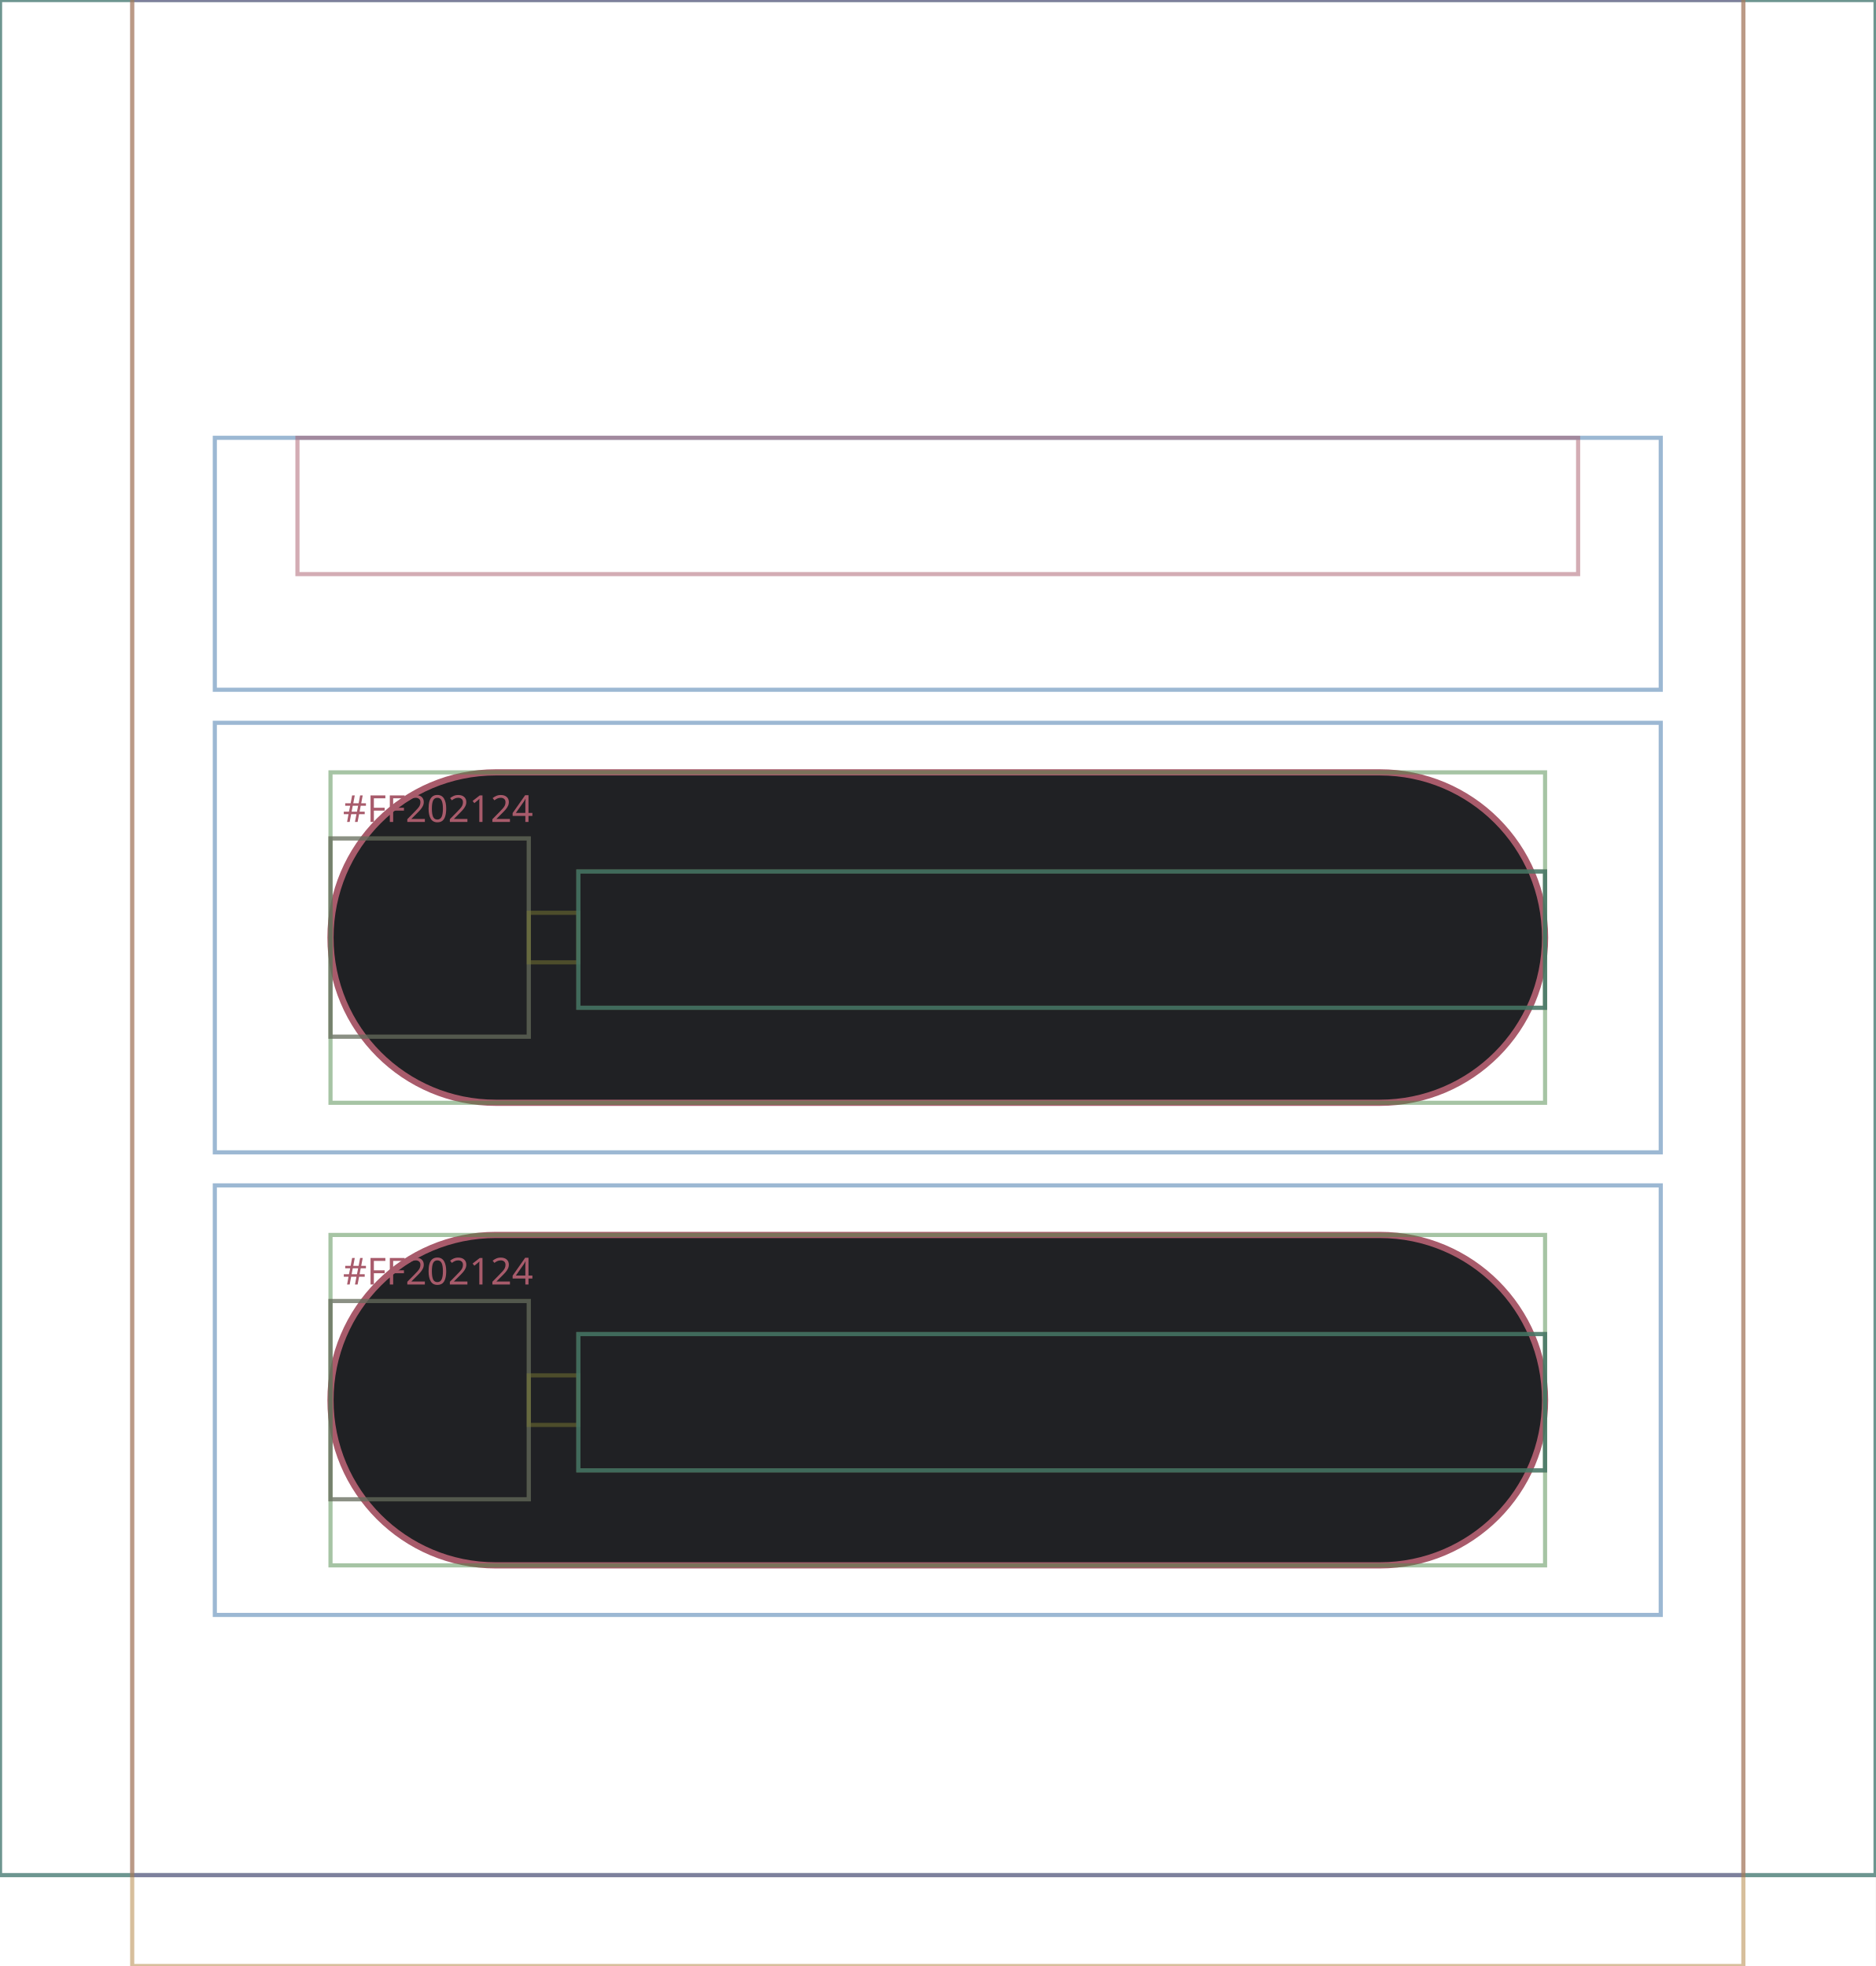
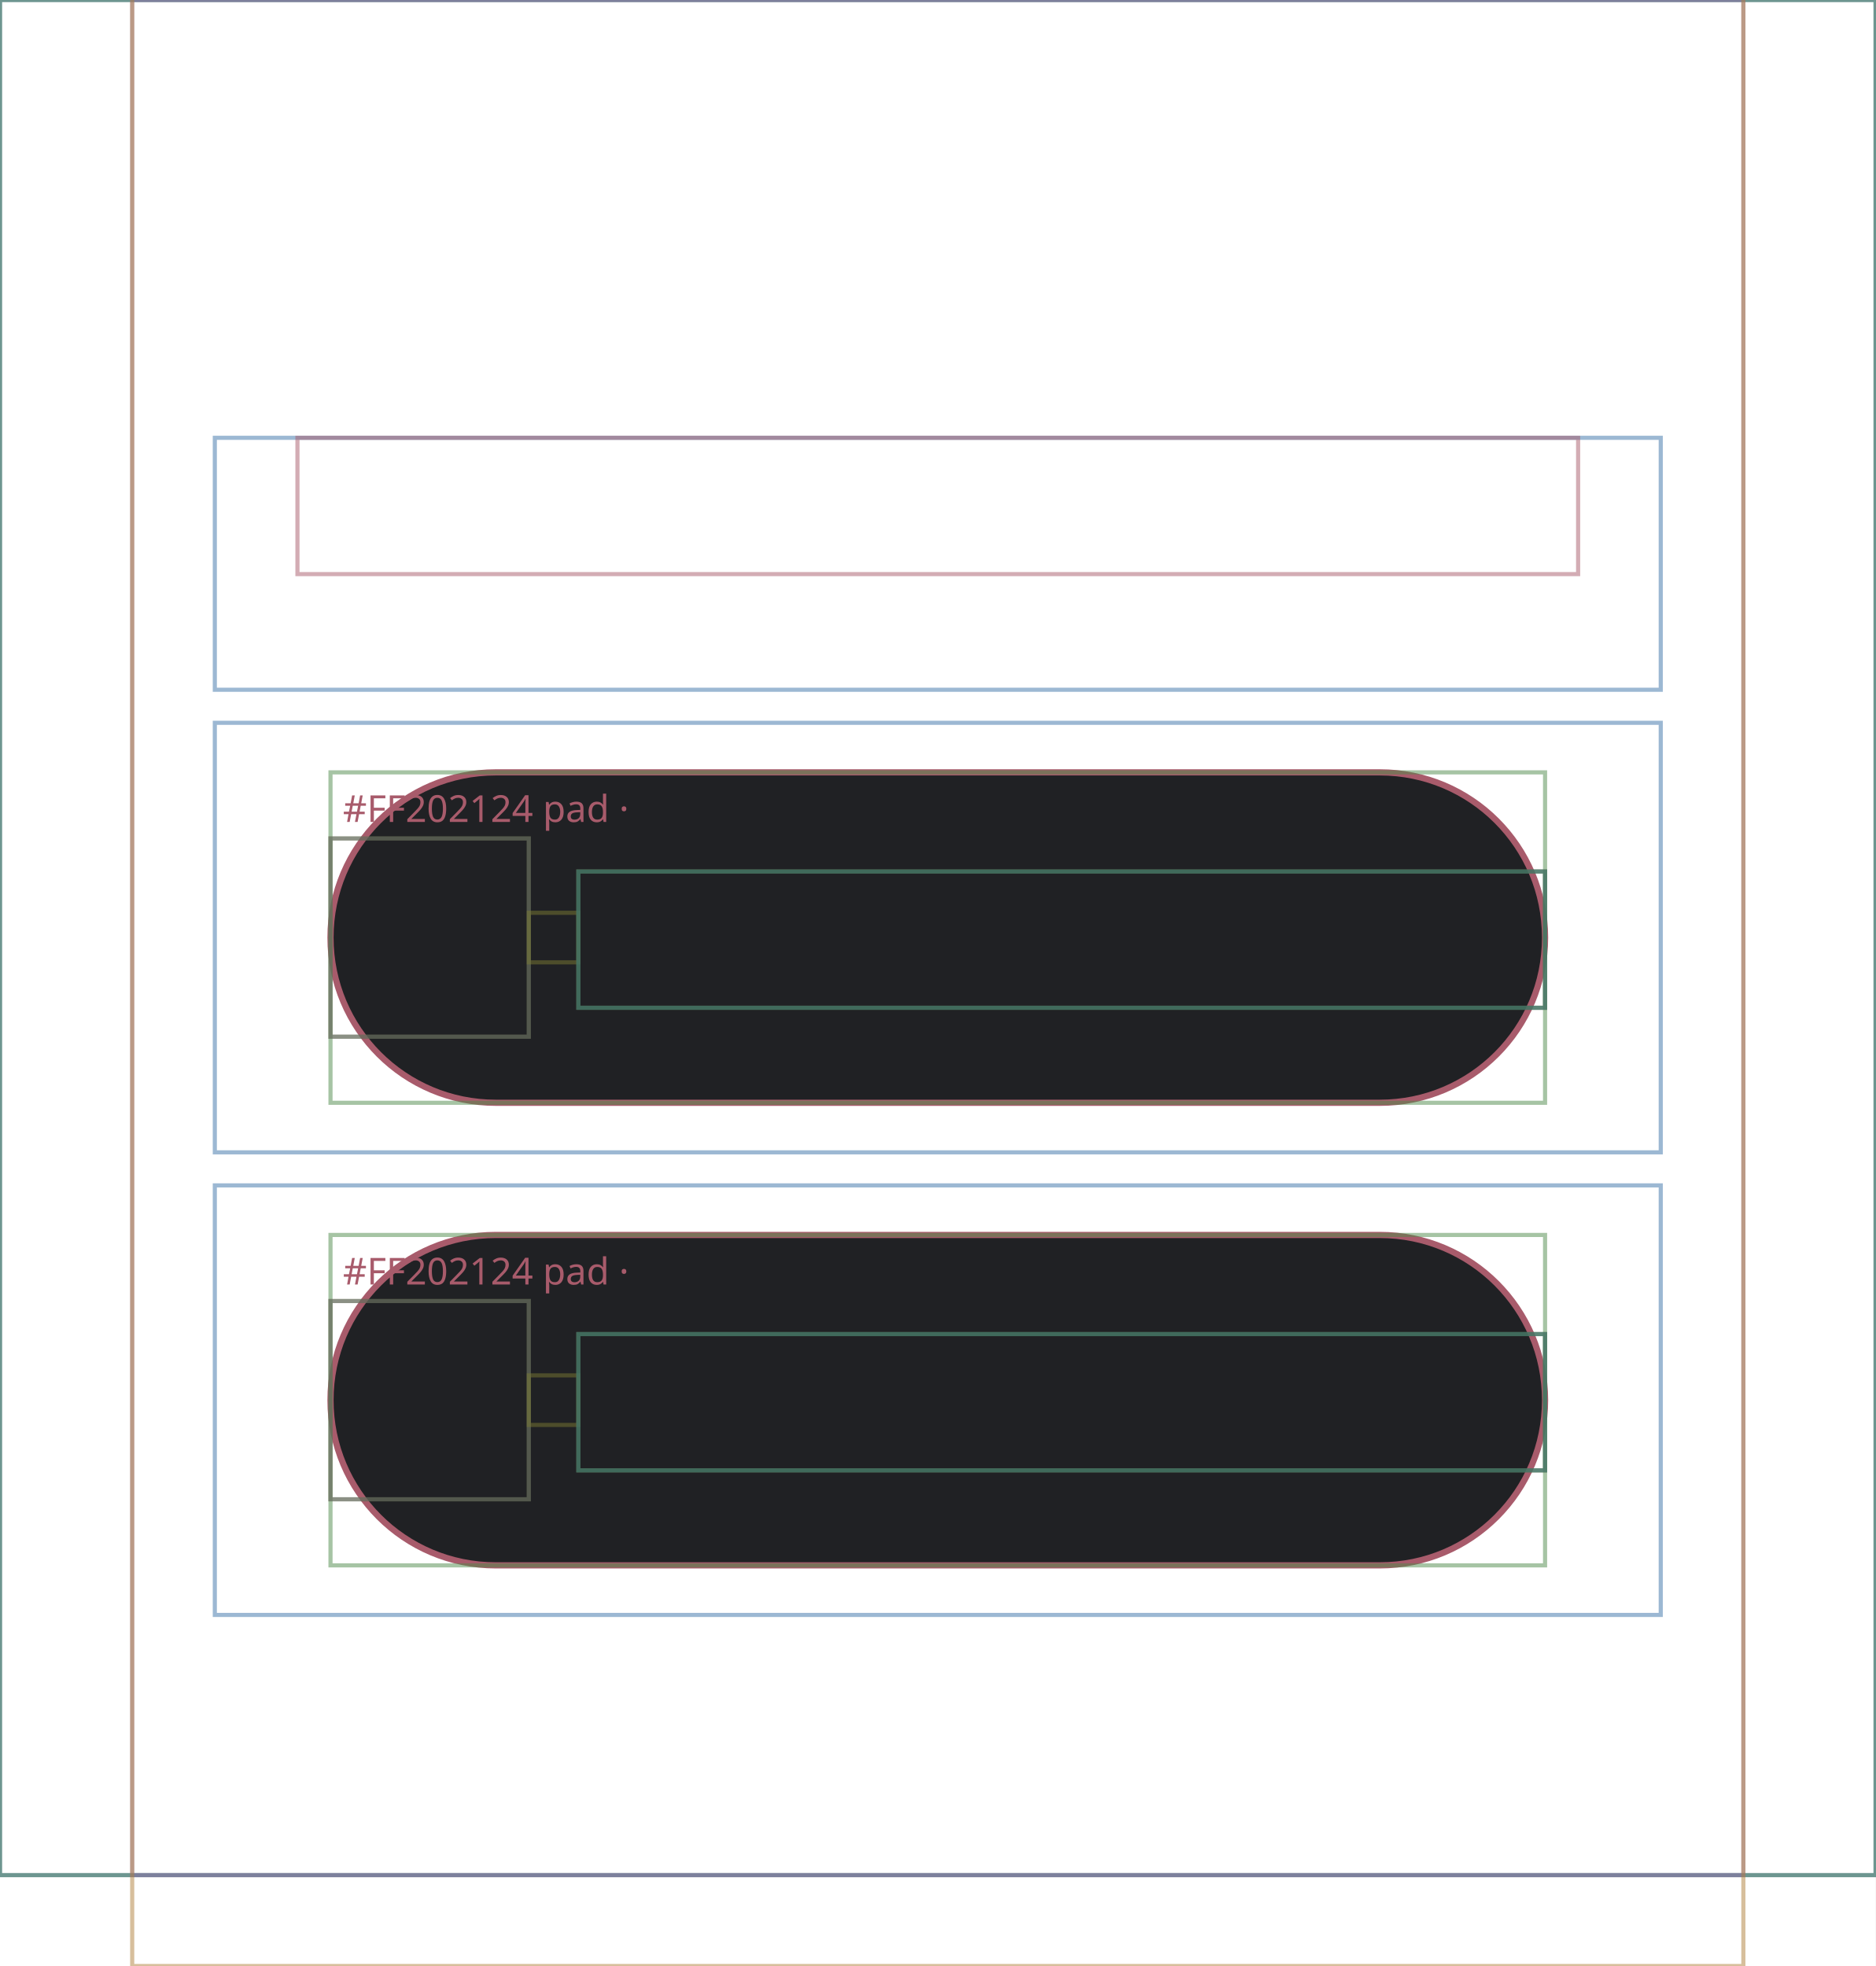
<svg xmlns="http://www.w3.org/2000/svg" viewBox="0 0 454 476" width="454" height="476" role="img" aria-label="Screens/Up Next options layout wireframe">
  <rect width="454" height="476" fill="#ffffff" />
  <g>
    <rect x="0" y="0" width="454" height="454" fill="none" fill-opacity="0" stroke="#5B6470" stroke-width="1" stroke-opacity="0.5" />
  </g>
  <g>
    <rect x="0" y="0" width="454" height="454" fill="none" fill-opacity="0" stroke="#2E7D6B" stroke-width="1" stroke-opacity="0.5" />
  </g>
  <g>
    <rect x="32" y="0" width="390" height="454" fill="none" fill-opacity="0" stroke="#8E6BA8" stroke-width="1" stroke-opacity="0.5" />
  </g>
  <g>
    <rect x="32" y="-22" width="390" height="498" fill="none" fill-opacity="0" stroke="#B0813B" stroke-width="1" stroke-opacity="0.5" />
  </g>
  <g>
    <rect x="52" y="106" width="350" height="61" fill="none" fill-opacity="0" stroke="#3B72A8" stroke-width="1" stroke-opacity="0.5" />
  </g>
  <g>
    <rect x="72" y="106" width="310" height="33" fill="none" fill-opacity="0" stroke="#A85B6B" stroke-width="1" stroke-opacity="0.5" />
  </g>
  <g>
    <rect x="52" y="175" width="350" height="104" fill="none" fill-opacity="0" stroke="#3B72A8" stroke-width="1" stroke-opacity="0.5" />
  </g>
  <g>
    <path d="M120,187 H334 A40,40 0 0 1 374,227 V227 A40,40 0 0 1 334,267 H120 A40,40 0 0 1 80,227 V227 A40,40 0 0 1 120,187 Z" fill="#202124" fill-opacity="1" stroke="#A85B6B" stroke-width="1.5" stroke-opacity="1" />
-     <text x="83" y="199" font-family="system-ui, sans-serif" font-size="9" fill="#A85B6B">#FF202124</text>
+     <text x="83" y="199" font-family="system-ui, sans-serif" font-size="9" fill="#A85B6B">#FF202124  pad ·</text>
  </g>
  <g>
    <rect x="80" y="187" width="294" height="80" fill="none" fill-opacity="0" stroke="#4F8A4A" stroke-width="1" stroke-opacity="0.5" />
  </g>
  <g>
    <rect x="80" y="203" width="48" height="48" fill="none" fill-opacity="0" stroke="#7A7A33" stroke-width="1" stroke-opacity="0.5" />
  </g>
  <g>
    <rect x="80" y="203" width="48" height="48" fill="none" fill-opacity="0" stroke="#5B6470" stroke-width="1" stroke-opacity="0.5" />
  </g>
  <g>
    <rect x="128" y="221" width="12" height="12" fill="none" fill-opacity="0" stroke="#7A7A33" stroke-width="1" stroke-opacity="0.5" />
  </g>
  <g>
    <rect x="140" y="211" width="234" height="33" fill="none" fill-opacity="0" stroke="#7A7A33" stroke-width="1" stroke-opacity="0.5" />
  </g>
  <g>
    <rect x="140" y="211" width="234" height="33" fill="none" fill-opacity="0" stroke="#5B6470" stroke-width="1" stroke-opacity="0.5" />
  </g>
  <g>
    <rect x="140" y="211" width="234" height="33" fill="none" fill-opacity="0" stroke="#2E7D6B" stroke-width="1" stroke-opacity="0.5" />
  </g>
  <g>
    <rect x="52" y="287" width="350" height="104" fill="none" fill-opacity="0" stroke="#3B72A8" stroke-width="1" stroke-opacity="0.5" />
  </g>
  <g>
    <path d="M120,299 H334 A40,40 0 0 1 374,339 V339 A40,40 0 0 1 334,379 H120 A40,40 0 0 1 80,339 V339 A40,40 0 0 1 120,299 Z" fill="#202124" fill-opacity="1" stroke="#A85B6B" stroke-width="1.5" stroke-opacity="1" />
-     <text x="83" y="311" font-family="system-ui, sans-serif" font-size="9" fill="#A85B6B">#FF202124</text>
+     <text x="83" y="311" font-family="system-ui, sans-serif" font-size="9" fill="#A85B6B">#FF202124  pad ·</text>
  </g>
  <g>
    <rect x="80" y="299" width="294" height="80" fill="none" fill-opacity="0" stroke="#4F8A4A" stroke-width="1" stroke-opacity="0.5" />
  </g>
  <g>
    <rect x="80" y="315" width="48" height="48" fill="none" fill-opacity="0" stroke="#7A7A33" stroke-width="1" stroke-opacity="0.5" />
  </g>
  <g>
    <rect x="80" y="315" width="48" height="48" fill="none" fill-opacity="0" stroke="#5B6470" stroke-width="1" stroke-opacity="0.5" />
  </g>
  <g>
    <rect x="128" y="333" width="12" height="12" fill="none" fill-opacity="0" stroke="#7A7A33" stroke-width="1" stroke-opacity="0.5" />
  </g>
  <g>
    <rect x="140" y="323" width="234" height="33" fill="none" fill-opacity="0" stroke="#7A7A33" stroke-width="1" stroke-opacity="0.5" />
  </g>
  <g>
    <rect x="140" y="323" width="234" height="33" fill="none" fill-opacity="0" stroke="#5B6470" stroke-width="1" stroke-opacity="0.5" />
  </g>
  <g>
    <rect x="140" y="323" width="234" height="33" fill="none" fill-opacity="0" stroke="#2E7D6B" stroke-width="1" stroke-opacity="0.5" />
  </g>
</svg>
